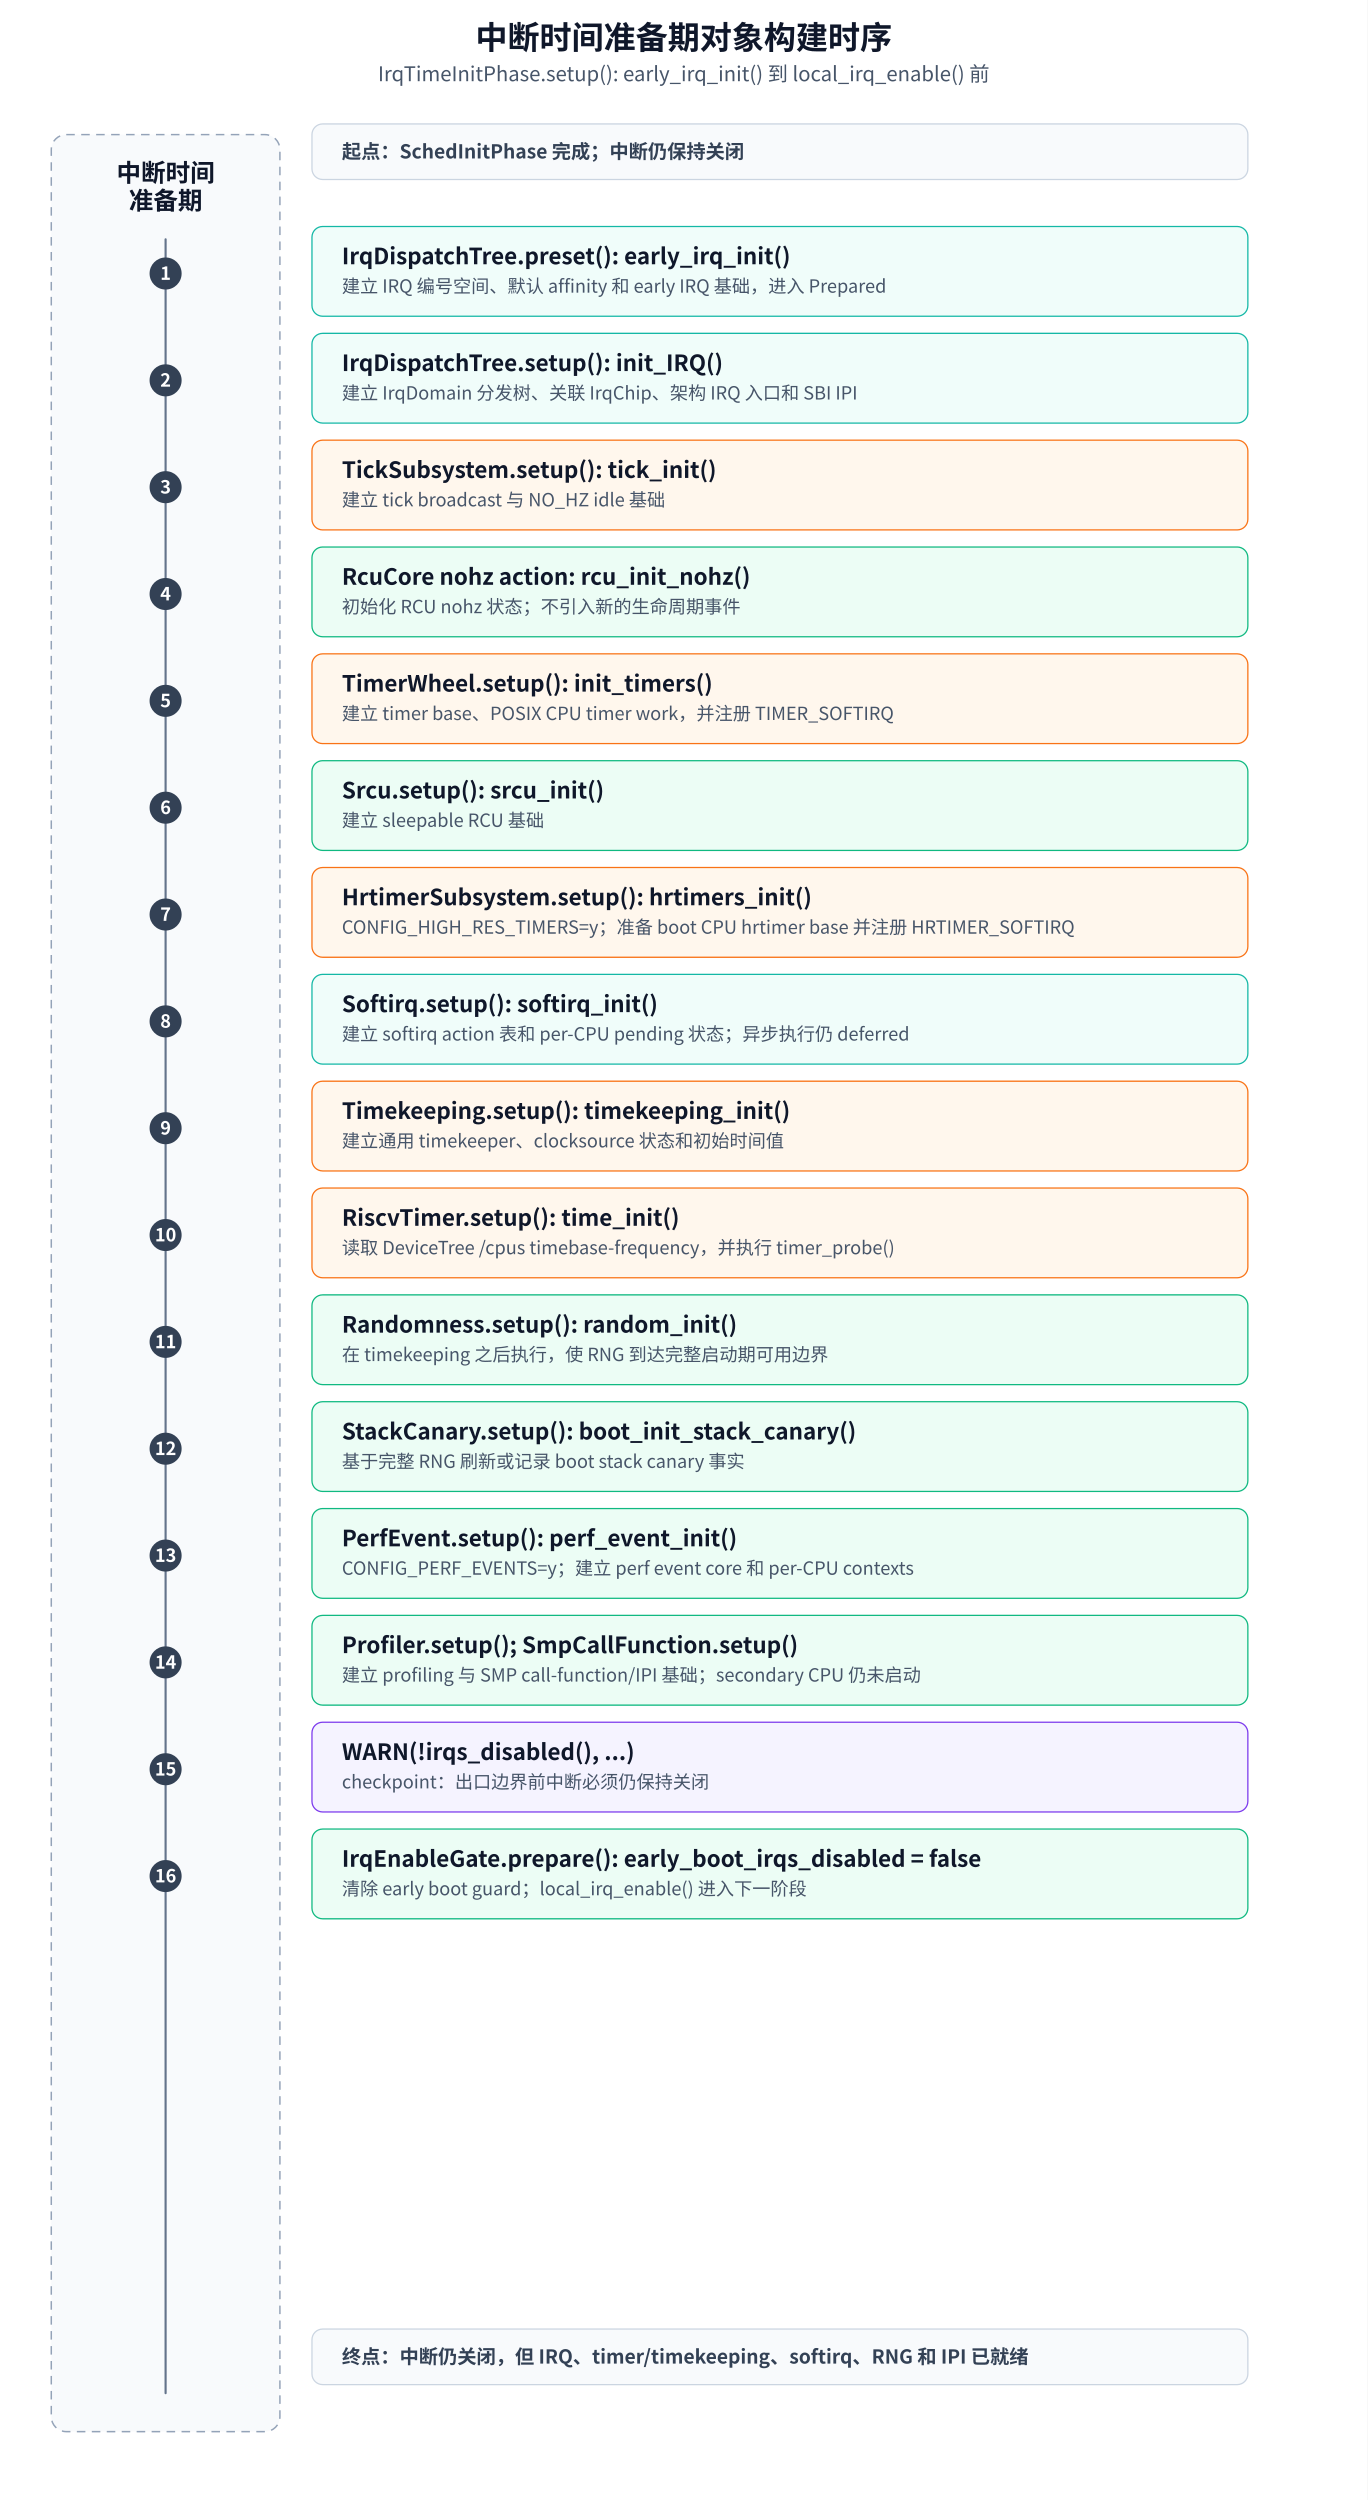
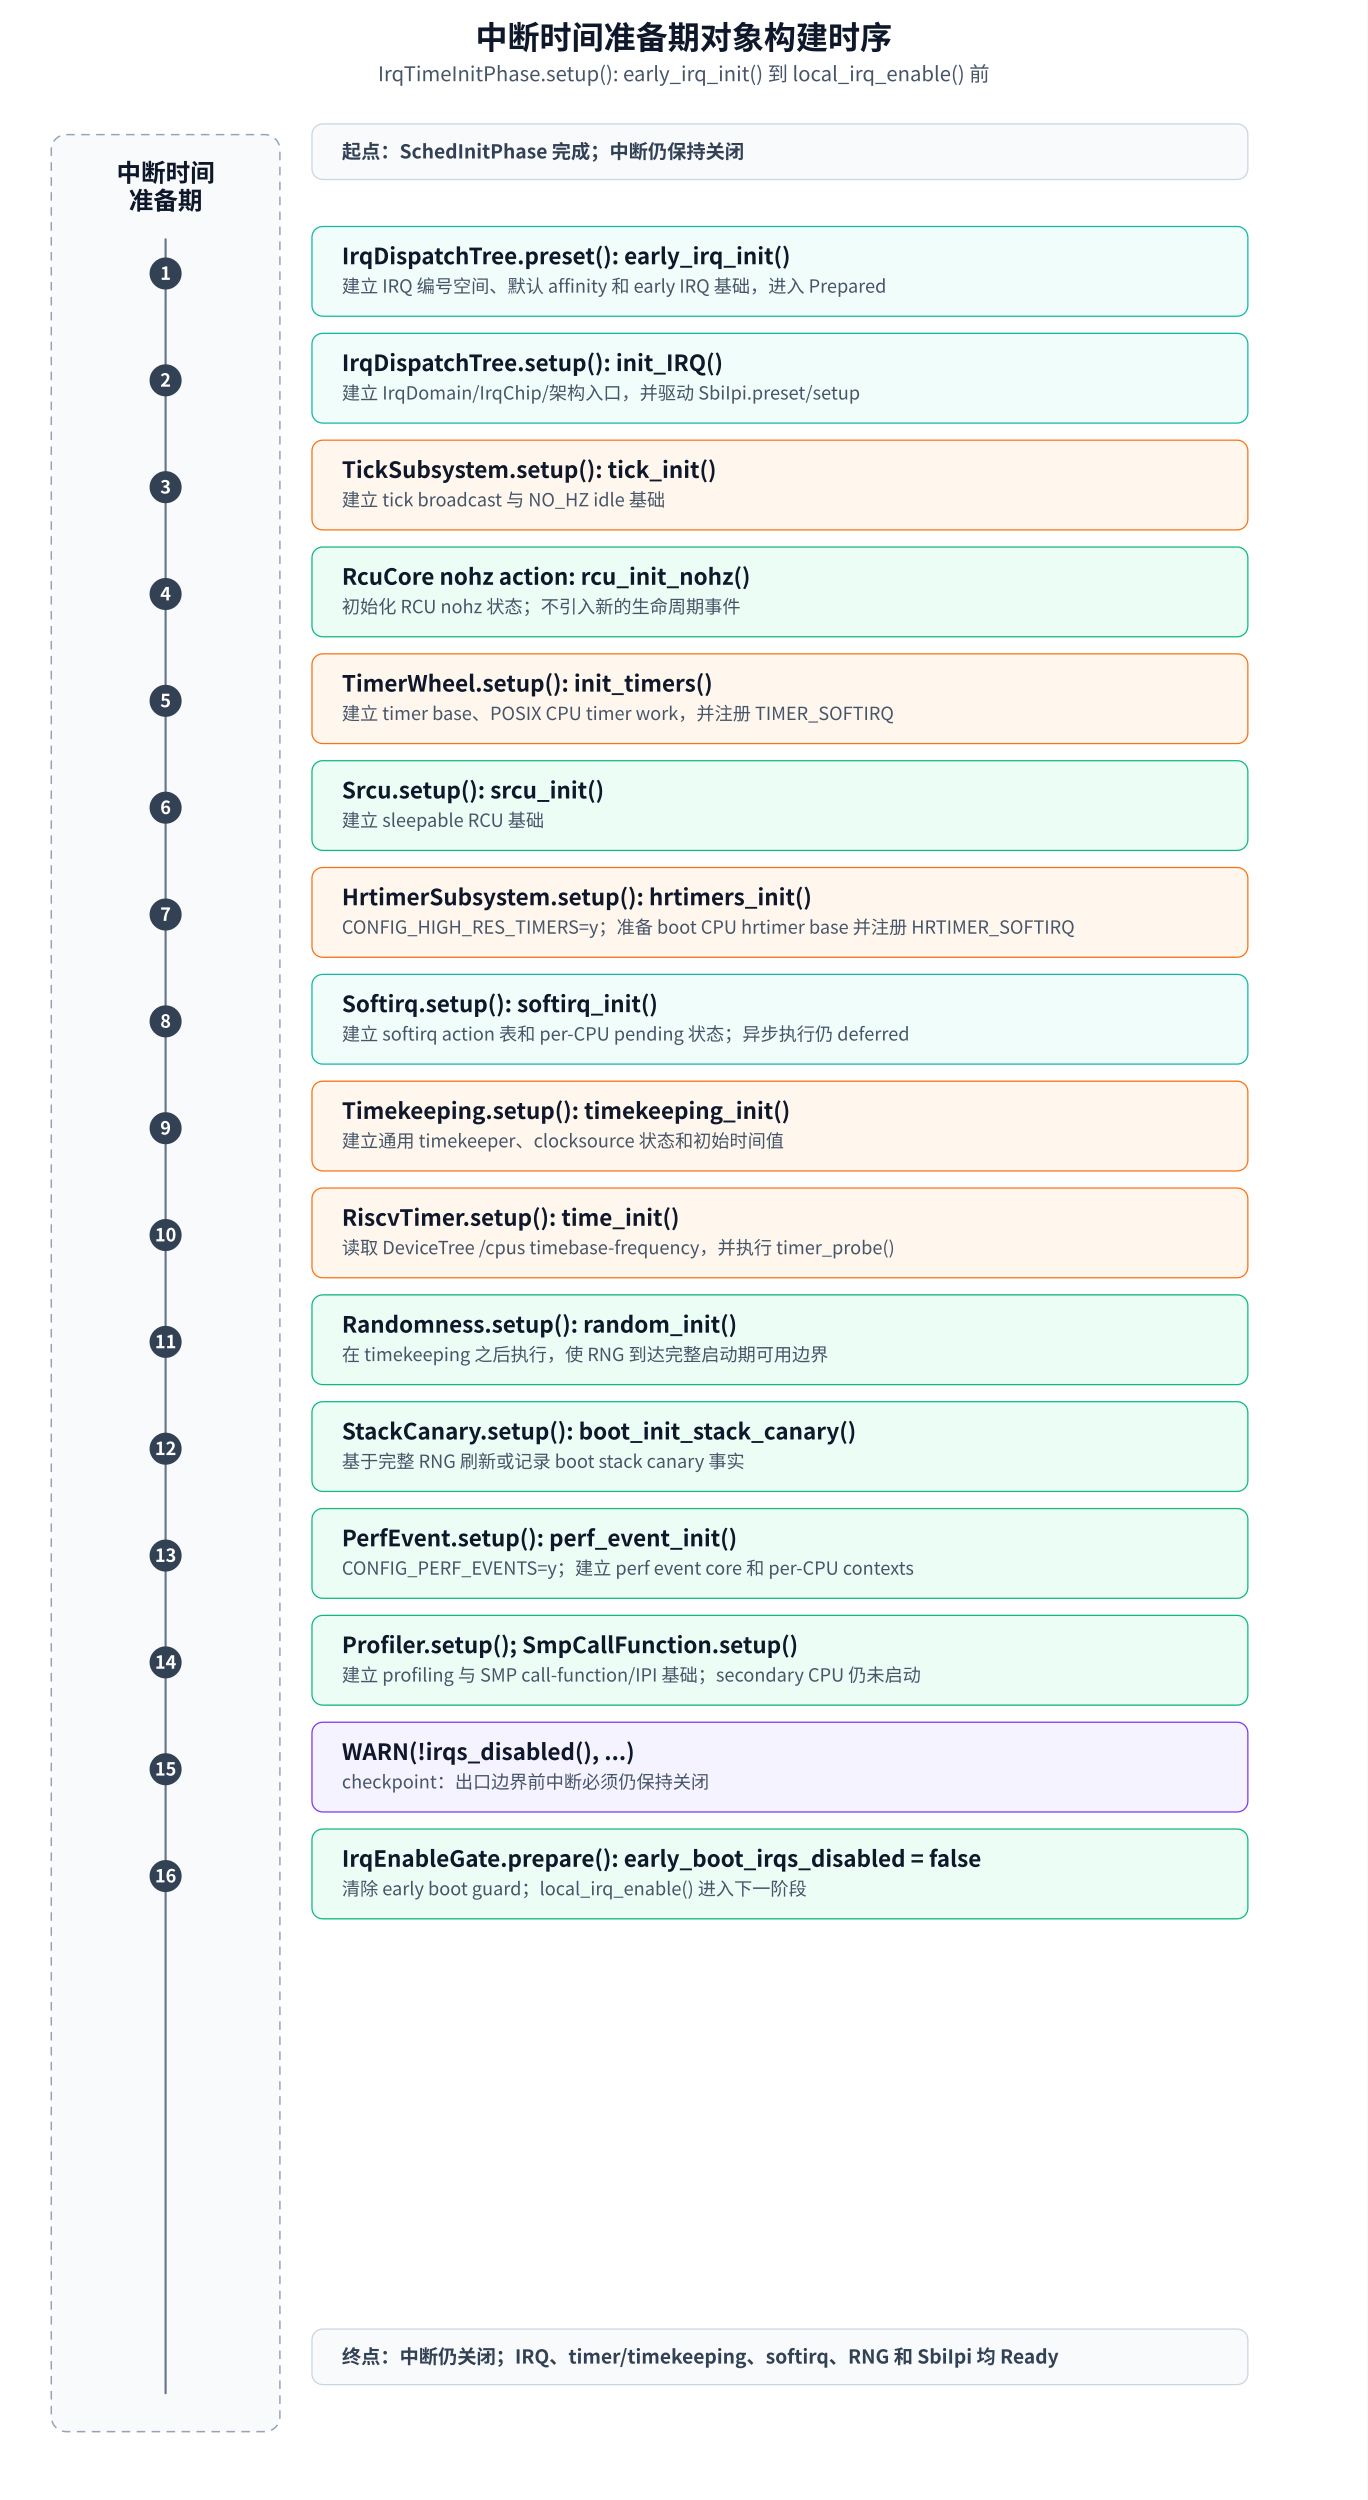
<svg xmlns="http://www.w3.org/2000/svg" width="1280" height="2340" viewBox="0 0 1280 2340" role="img" aria-labelledby="title desc">
  <defs>
    <style>
      text { font-family: "Microsoft YaHei", "Noto Sans CJK SC", "Source Han Sans SC", Arial, sans-serif; fill: #0f172a; }
      .title { font-size: 30px; font-weight: 600; }
      .subtitle { font-size: 19px; fill: #475569; }
      .lane { fill: #f8fafc; stroke: #94a3b8; stroke-width: 1.4; stroke-dasharray: 8 6; }
      .box { fill: #ffffff; stroke: #334155; stroke-width: 1.2; }
      .stage { fill: #f8fafc; stroke: #cbd5e1; stroke-width: 1.2; }
      .formal { fill: #ecfdf5; stroke: #10b981; }
      .irq { fill: #f0fdfa; stroke: #14b8a6; }
      .time { fill: #fff7ed; stroke: #f97316; }
      .checkpoint { fill: #f5f3ff; stroke: #7c3aed; }
      .obj { font-size: 23px; font-weight: 600; dominant-baseline: middle; }
      .line1 { font-size: 21px; font-weight: 600; dominant-baseline: middle; }
      .line2 { font-size: 17px; fill: #475569; dominant-baseline: middle; }
      .boundary { font-size: 18px; font-weight: 600; fill: #334155; dominant-baseline: middle; }
      .num { font-size: 17px; font-weight: 600; fill: #ffffff; text-anchor: middle; dominant-baseline: middle; }
      .timeline { stroke: #64748b; stroke-width: 2; stroke-linecap: round; }
      .dot { fill: #334155; }
    </style>
  </defs>
  <rect x="0" y="0" width="1280" height="2340" fill="#ffffff" />
  <text x="640" y="46" text-anchor="middle" class="title">中断时间准备期对象构建时序</text>
  <text x="640" y="76" text-anchor="middle" class="subtitle">IrqTimeInitPhase.setup(): early_irq_init() 到 local_irq_enable() 前</text>
  <rect x="48" y="126" width="214" height="2150" rx="14" class="lane" />
  <text x="155" y="162" text-anchor="middle" class="obj">中断时间</text>
  <text x="155" y="188" text-anchor="middle" class="obj">准备期</text>
  <line x1="155" y1="224" x2="155" y2="2240" class="timeline" />
  <rect x="292" y="116" width="876" height="52" rx="10" class="stage" />
  <text x="320" y="142" class="boundary">起点：SchedInitPhase 完成；中断仍保持关闭</text>
  <g transform="translate(0 -48)">
    <g transform="translate(0 56)">
      <circle cx="155" cy="248" r="15" class="dot" />
      <text x="155" y="248" class="num">1</text>
      <rect x="292" y="204" width="876" height="84" rx="10" class="box irq" />
      <text x="320" y="232" class="line1">IrqDispatchTree.preset(): early_irq_init()</text>
      <text x="320" y="260" class="line2">建立 IRQ 编号空间、默认 affinity 和 early IRQ 基础，进入 Prepared</text>
    </g>
    <g transform="translate(0 156)">
      <circle cx="155" cy="248" r="15" class="dot" />
      <text x="155" y="248" class="num">2</text>
      <rect x="292" y="204" width="876" height="84" rx="10" class="box irq" />
      <text x="320" y="232" class="line1">IrqDispatchTree.setup(): init_IRQ()</text>
-       <text x="320" y="260" class="line2">建立 IrqDomain 分发树、关联 IrqChip、架构 IRQ 入口和 SBI IPI</text>
+       <text x="320" y="260" class="line2">建立 IrqDomain/IrqChip/架构入口，并驱动 SbiIpi.preset/setup</text>
    </g>
    <g transform="translate(0 256)">
      <circle cx="155" cy="248" r="15" class="dot" />
      <text x="155" y="248" class="num">3</text>
      <rect x="292" y="204" width="876" height="84" rx="10" class="box time" />
      <text x="320" y="232" class="line1">TickSubsystem.setup(): tick_init()</text>
      <text x="320" y="260" class="line2">建立 tick broadcast 与 NO_HZ idle 基础</text>
    </g>
    <g transform="translate(0 356)">
      <circle cx="155" cy="248" r="15" class="dot" />
      <text x="155" y="248" class="num">4</text>
      <rect x="292" y="204" width="876" height="84" rx="10" class="box formal" />
      <text x="320" y="232" class="line1">RcuCore nohz action: rcu_init_nohz()</text>
      <text x="320" y="260" class="line2">初始化 RCU nohz 状态；不引入新的生命周期事件</text>
    </g>
    <g transform="translate(0 456)">
      <circle cx="155" cy="248" r="15" class="dot" />
      <text x="155" y="248" class="num">5</text>
      <rect x="292" y="204" width="876" height="84" rx="10" class="box time" />
      <text x="320" y="232" class="line1">TimerWheel.setup(): init_timers()</text>
      <text x="320" y="260" class="line2">建立 timer base、POSIX CPU timer work，并注册 TIMER_SOFTIRQ</text>
    </g>
    <g transform="translate(0 556)">
      <circle cx="155" cy="248" r="15" class="dot" />
      <text x="155" y="248" class="num">6</text>
      <rect x="292" y="204" width="876" height="84" rx="10" class="box formal" />
      <text x="320" y="232" class="line1">Srcu.setup(): srcu_init()</text>
      <text x="320" y="260" class="line2">建立 sleepable RCU 基础</text>
    </g>
    <g transform="translate(0 656)">
      <circle cx="155" cy="248" r="15" class="dot" />
      <text x="155" y="248" class="num">7</text>
      <rect x="292" y="204" width="876" height="84" rx="10" class="box time" />
      <text x="320" y="232" class="line1">HrtimerSubsystem.setup(): hrtimers_init()</text>
      <text x="320" y="260" class="line2">CONFIG_HIGH_RES_TIMERS=y；准备 boot CPU hrtimer base 并注册 HRTIMER_SOFTIRQ</text>
    </g>
    <g transform="translate(0 756)">
      <circle cx="155" cy="248" r="15" class="dot" />
      <text x="155" y="248" class="num">8</text>
      <rect x="292" y="204" width="876" height="84" rx="10" class="box irq" />
      <text x="320" y="232" class="line1">Softirq.setup(): softirq_init()</text>
      <text x="320" y="260" class="line2">建立 softirq action 表和 per-CPU pending 状态；异步执行仍 deferred</text>
    </g>
    <g transform="translate(0 856)">
      <circle cx="155" cy="248" r="15" class="dot" />
      <text x="155" y="248" class="num">9</text>
      <rect x="292" y="204" width="876" height="84" rx="10" class="box time" />
      <text x="320" y="232" class="line1">Timekeeping.setup(): timekeeping_init()</text>
      <text x="320" y="260" class="line2">建立通用 timekeeper、clocksource 状态和初始时间值</text>
    </g>
    <g transform="translate(0 956)">
      <circle cx="155" cy="248" r="15" class="dot" />
      <text x="155" y="248" class="num">10</text>
      <rect x="292" y="204" width="876" height="84" rx="10" class="box time" />
      <text x="320" y="232" class="line1">RiscvTimer.setup(): time_init()</text>
      <text x="320" y="260" class="line2">读取 DeviceTree /cpus timebase-frequency，并执行 timer_probe()</text>
    </g>
    <g transform="translate(0 1056)">
      <circle cx="155" cy="248" r="15" class="dot" />
      <text x="155" y="248" class="num">11</text>
      <rect x="292" y="204" width="876" height="84" rx="10" class="box formal" />
      <text x="320" y="232" class="line1">Randomness.setup(): random_init()</text>
      <text x="320" y="260" class="line2">在 timekeeping 之后执行，使 RNG 到达完整启动期可用边界</text>
    </g>
    <g transform="translate(0 1156)">
      <circle cx="155" cy="248" r="15" class="dot" />
      <text x="155" y="248" class="num">12</text>
      <rect x="292" y="204" width="876" height="84" rx="10" class="box formal" />
      <text x="320" y="232" class="line1">StackCanary.setup(): boot_init_stack_canary()</text>
      <text x="320" y="260" class="line2">基于完整 RNG 刷新或记录 boot stack canary 事实</text>
    </g>
    <g transform="translate(0 1256)">
      <circle cx="155" cy="248" r="15" class="dot" />
      <text x="155" y="248" class="num">13</text>
      <rect x="292" y="204" width="876" height="84" rx="10" class="box formal" />
      <text x="320" y="232" class="line1">PerfEvent.setup(): perf_event_init()</text>
      <text x="320" y="260" class="line2">CONFIG_PERF_EVENTS=y；建立 perf event core 和 per-CPU contexts</text>
    </g>
    <g transform="translate(0 1356)">
      <circle cx="155" cy="248" r="15" class="dot" />
      <text x="155" y="248" class="num">14</text>
      <rect x="292" y="204" width="876" height="84" rx="10" class="box formal" />
      <text x="320" y="232" class="line1">Profiler.setup(); SmpCallFunction.setup()</text>
      <text x="320" y="260" class="line2">建立 profiling 与 SMP call-function/IPI 基础；secondary CPU 仍未启动</text>
    </g>
    <g transform="translate(0 1456)">
      <circle cx="155" cy="248" r="15" class="dot" />
      <text x="155" y="248" class="num">15</text>
      <rect x="292" y="204" width="876" height="84" rx="10" class="box checkpoint" />
      <text x="320" y="232" class="line1">WARN(!irqs_disabled(), ...)</text>
      <text x="320" y="260" class="line2">checkpoint：出口边界前中断必须仍保持关闭</text>
    </g>
    <g transform="translate(0 1556)">
      <circle cx="155" cy="248" r="15" class="dot" />
      <text x="155" y="248" class="num">16</text>
      <rect x="292" y="204" width="876" height="84" rx="10" class="box formal" />
      <text x="320" y="232" class="line1">IrqEnableGate.prepare(): early_boot_irqs_disabled = false</text>
      <text x="320" y="260" class="line2">清除 early boot guard；local_irq_enable() 进入下一阶段</text>
    </g>
  </g>
  <rect x="292" y="2180" width="876" height="52" rx="10" class="stage" />
-   <text x="320" y="2206" class="boundary">终点：中断仍关闭，但 IRQ、timer/timekeeping、softirq、RNG 和 IPI 已就绪</text>
+   <text x="320" y="2206" class="boundary">终点：中断仍关闭；IRQ、timer/timekeeping、softirq、RNG 和 SbiIpi 均 Ready</text>
</svg>
